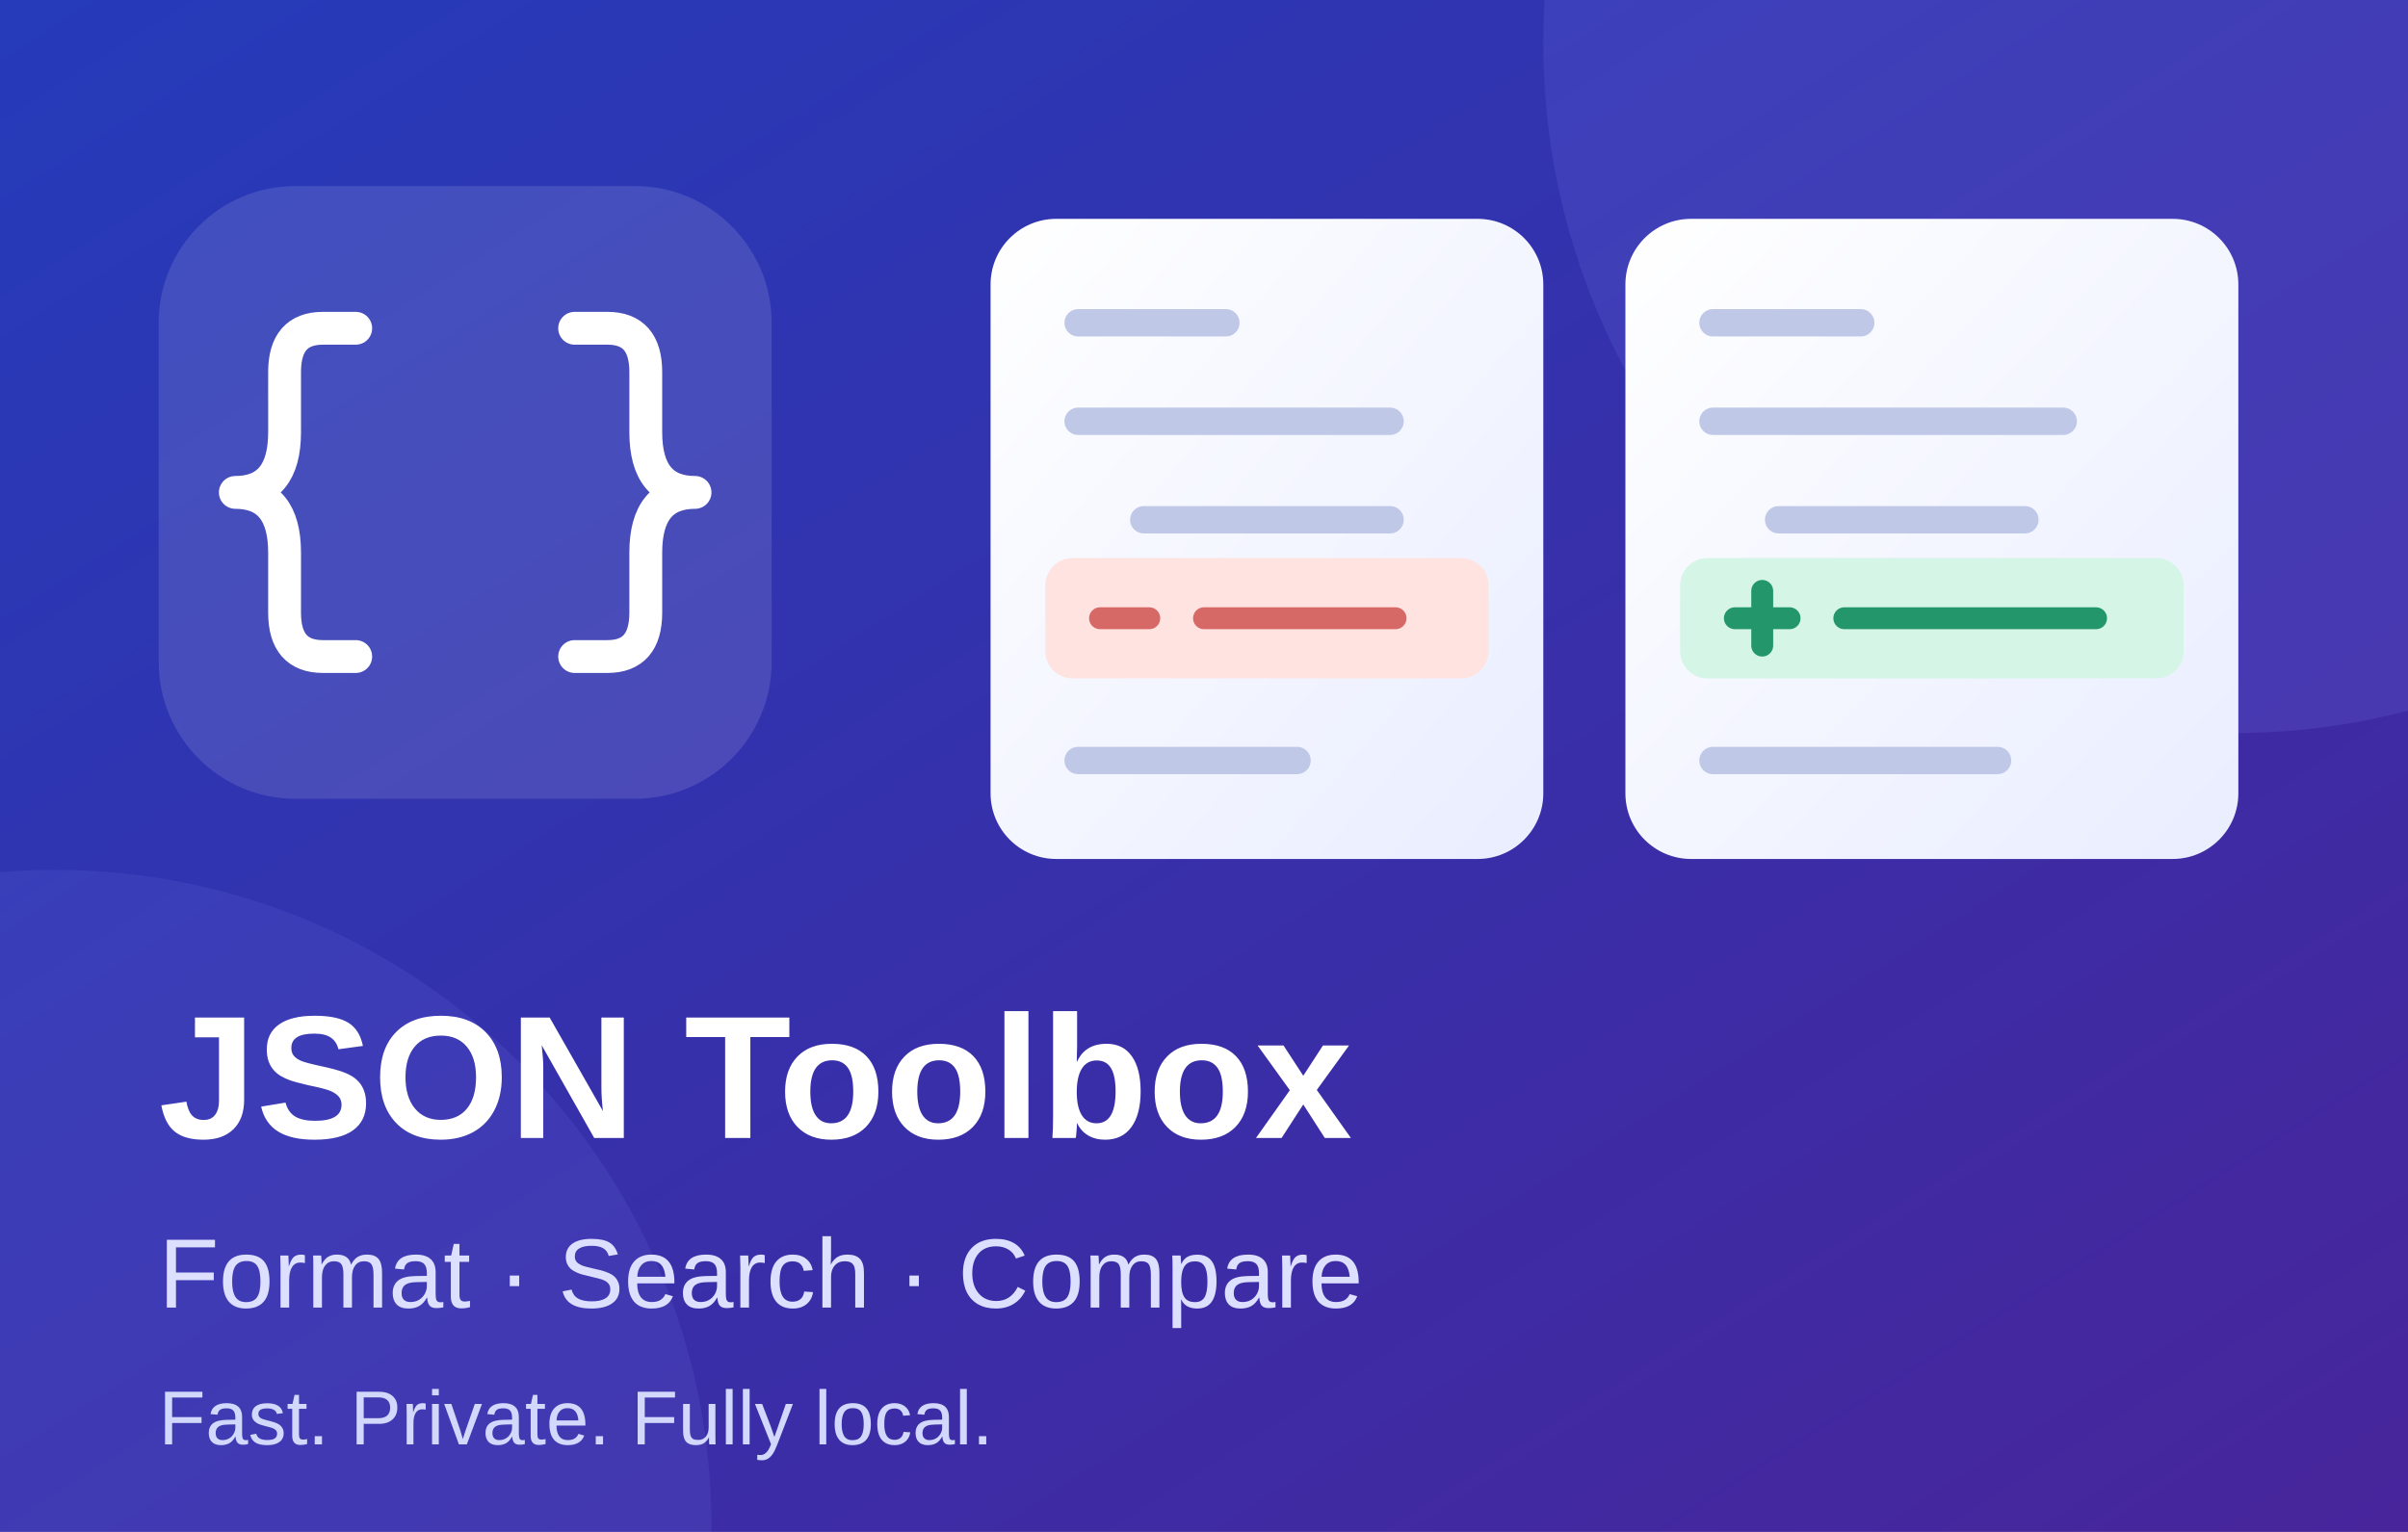
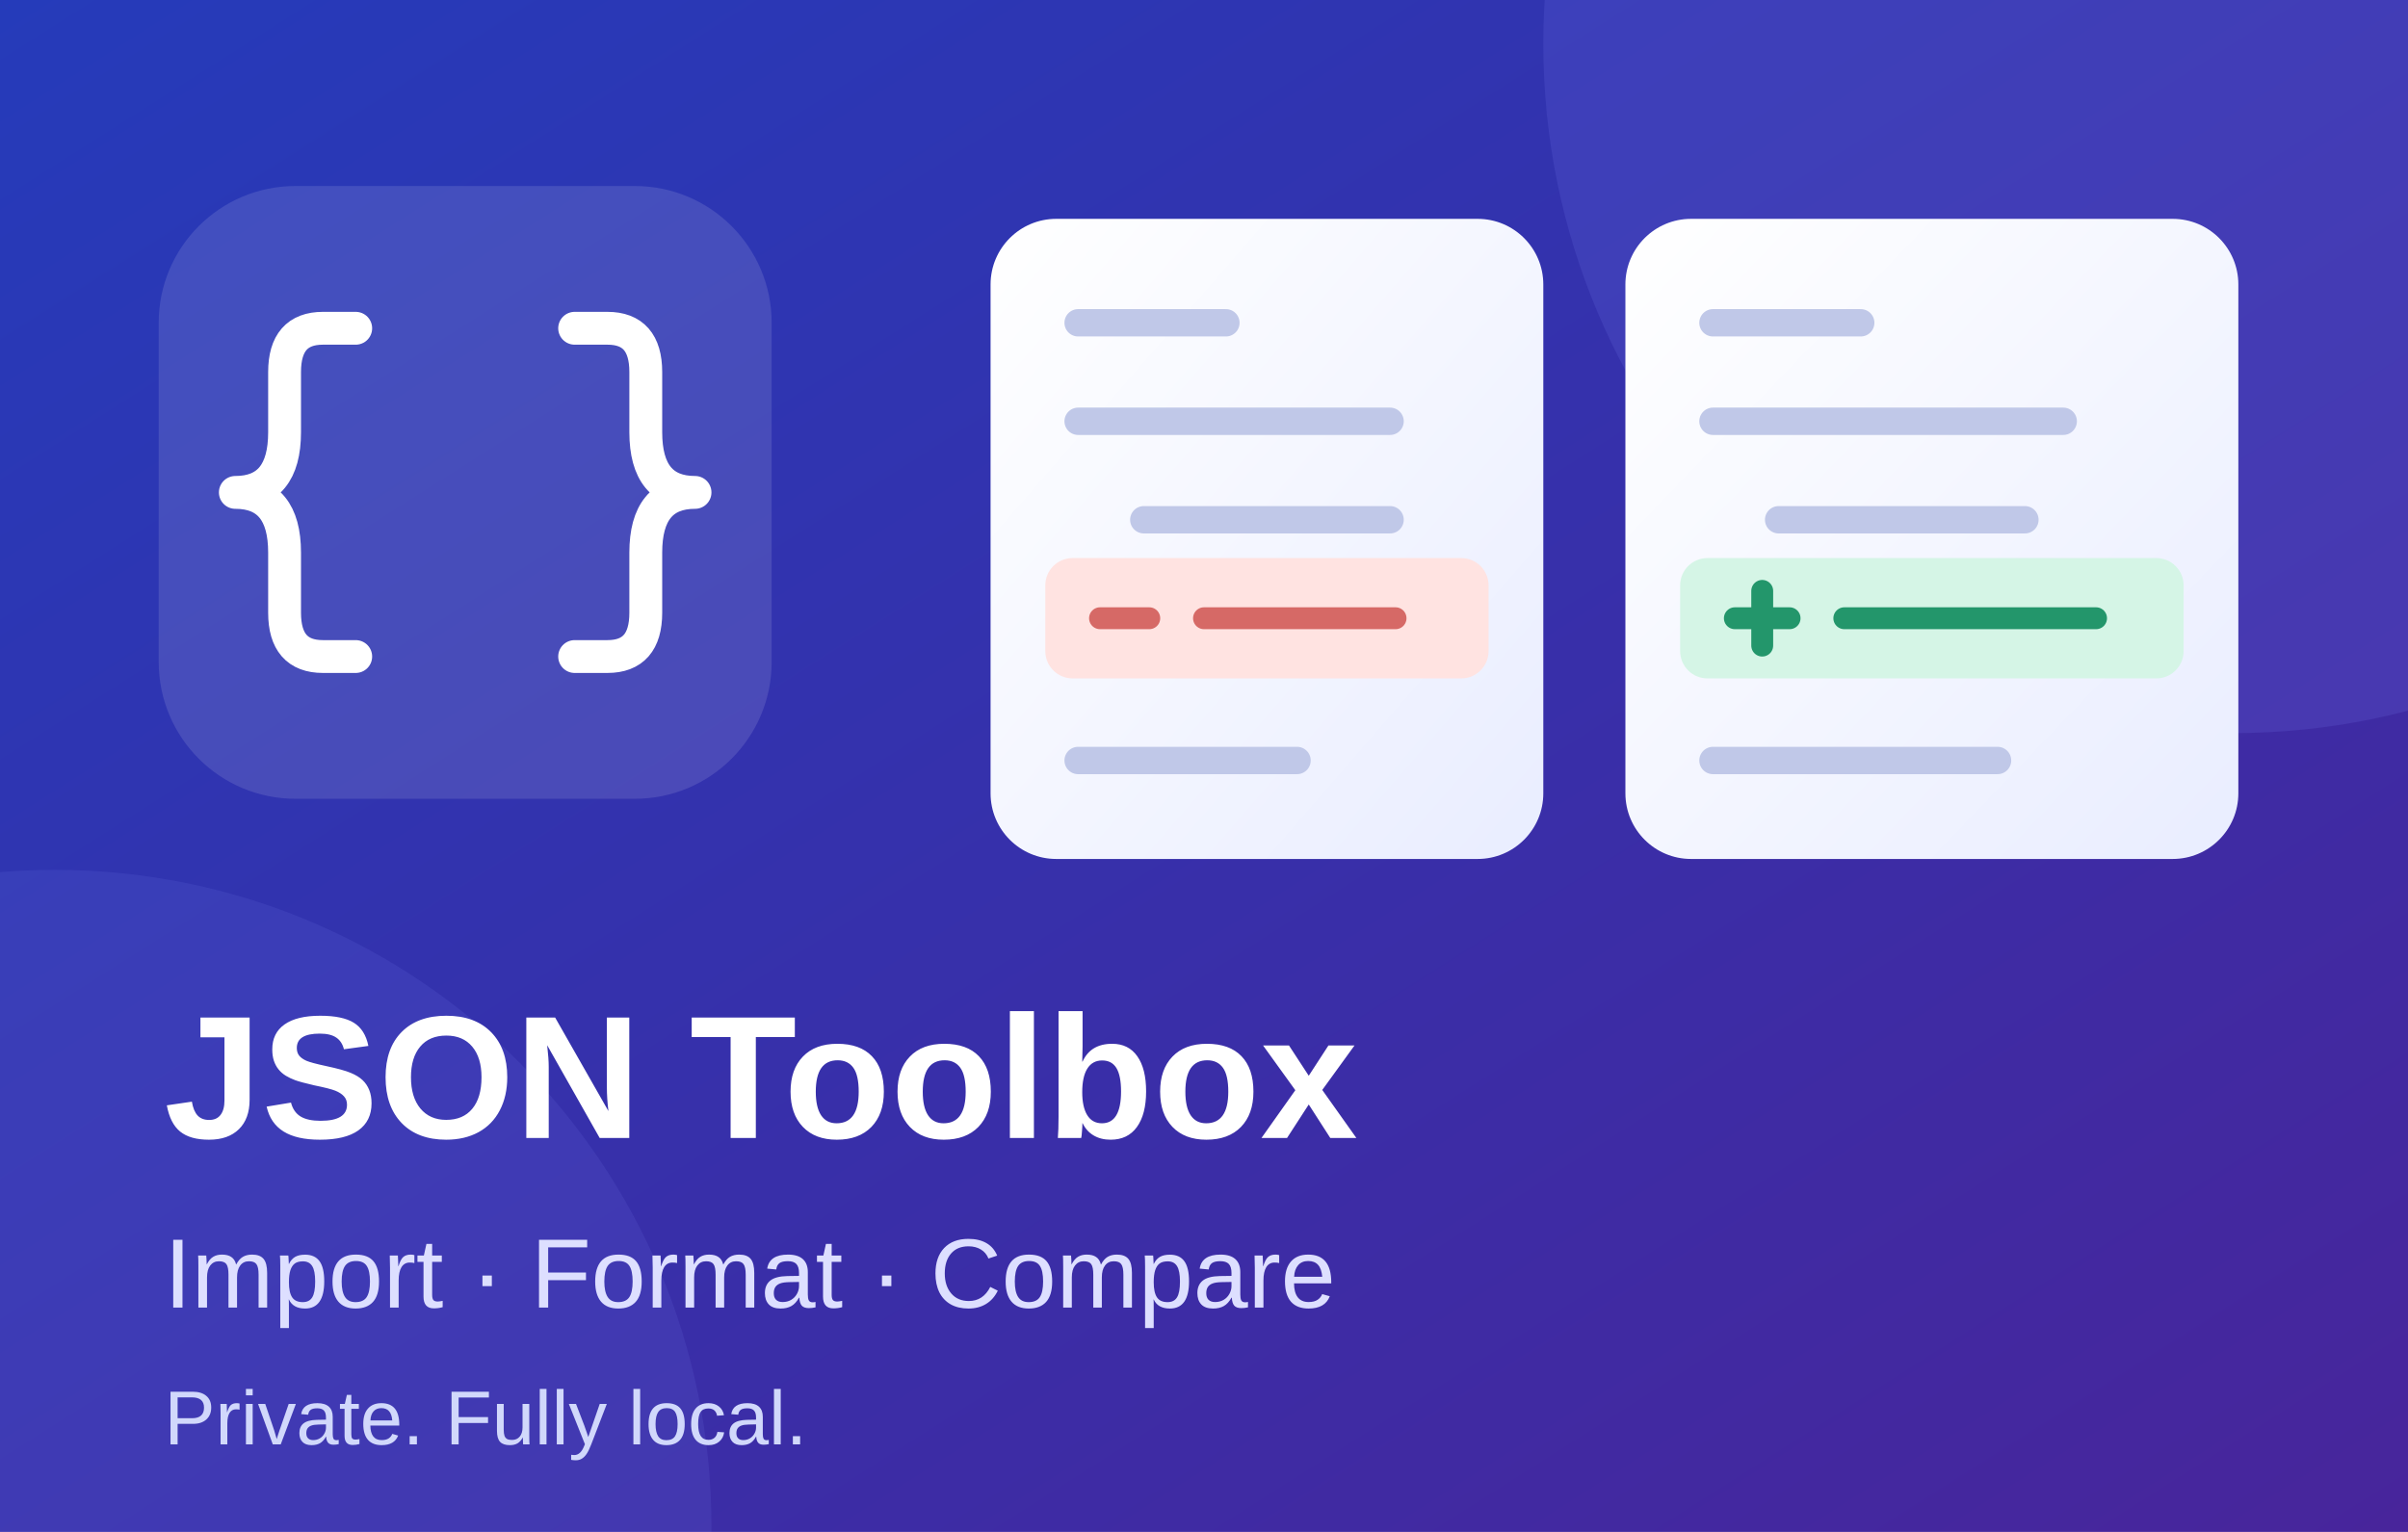
- <svg xmlns="http://www.w3.org/2000/svg" width="440" height="280" viewBox="0 0 440 280">
+ <svg xmlns="http://www.w3.org/2000/svg" width="440" height="280" viewBox="0 0 440 280" lang="en">
  <defs>
    <linearGradient id="bg" x2="1" y2="1">
      <stop stop-color="#253bba" />
      <stop offset="1" stop-color="#48259b" />
    </linearGradient>
    <linearGradient id="card" x2="1" y2="1">
-       <stop stop-color="#ffffff" />
+       <stop stop-color="#fff" />
      <stop offset="1" stop-color="#e9edff" />
    </linearGradient>
  </defs>
  <rect width="440" height="280" fill="url(#bg)" />
  <circle cx="408" cy="8" r="126" fill="#7f85f7" opacity=".15" />
  <circle cx="10" cy="279" r="120" fill="#818cf8" opacity=".12" />
-   <rect x="29" y="34" width="112" height="112" rx="25" fill="#ffffff" opacity=".12" />
+   <rect x="29" y="34" width="112" height="112" rx="25" fill="#fff" opacity=".12" />
  <g fill="none" stroke="#fff" stroke-width="6" stroke-linecap="round" stroke-linejoin="round">
    <path d="M65 60h-6q-7 0-7 8v11q0 11-9 11 9 0 9 11v11q0 8 7 8h6" />
    <path d="M105 60h6q7 0 7 8v11q0 11 9 11-9 0-9 11v11q0 8-7 8h-6" />
  </g>
  <g transform="translate(181 40)">
    <rect width="101" height="117" rx="12" fill="url(#card)" />
    <rect x="116" width="112" height="117" rx="12" fill="url(#card)" />
    <g stroke="#c0c8e8" stroke-width="5" stroke-linecap="round">
      <path d="M16 19h27m-27 18h57m-45 18h45m-45 18h34m-46 26h40" />
      <path d="M132 19h27m-27 18h64m-52 18h45m-45 18h47m-59 26h52" />
    </g>
    <rect x="10" y="62" width="81" height="22" rx="5" fill="#ffe3e1" />
    <path d="M20 73h9m10 0h35" stroke="#d66966" stroke-width="4" stroke-linecap="round" />
    <rect x="126" y="62" width="92" height="22" rx="5" fill="#d5f5e6" />
    <path d="M136 73h10m-5-5v10m15-5h46" stroke="#23966b" stroke-width="4" stroke-linecap="round" />
  </g>
-   <text x="29" y="208" fill="#fff" font-family="Arial, sans-serif" font-size="32" font-weight="700">JSON Toolbox</text>
-   <text x="29" y="239" fill="#dddfff" font-family="Arial, sans-serif" font-size="18">Format · Search · Compare</text>
-   <text x="29" y="264" fill="#d1d8fb" font-family="Arial, sans-serif" font-size="14">Fast. Private. Fully local.</text>
+   <text x="30" y="208" fill="#fff" font-family="Arial, Noto Sans, sans-serif" font-size="32" font-weight="700" direction="ltr" unicode-bidi="isolate" text-anchor="start" data-max-width="380" data-min-x="29" data-max-x="411">JSON Toolbox</text>
+   <text x="30" y="239" fill="#dddfff" font-family="Arial, Noto Sans, sans-serif" font-size="18" font-weight="400" direction="ltr" unicode-bidi="isolate" text-anchor="start" data-max-width="380" data-min-x="29" data-max-x="411">Import · Format · Compare</text>
+   <text x="30" y="264" fill="#d1d8fb" font-family="Arial, Noto Sans, sans-serif" font-size="14" font-weight="400" direction="ltr" unicode-bidi="isolate" text-anchor="start" data-max-width="380" data-min-x="29" data-max-x="411">Private. Fully local.</text>
</svg>
